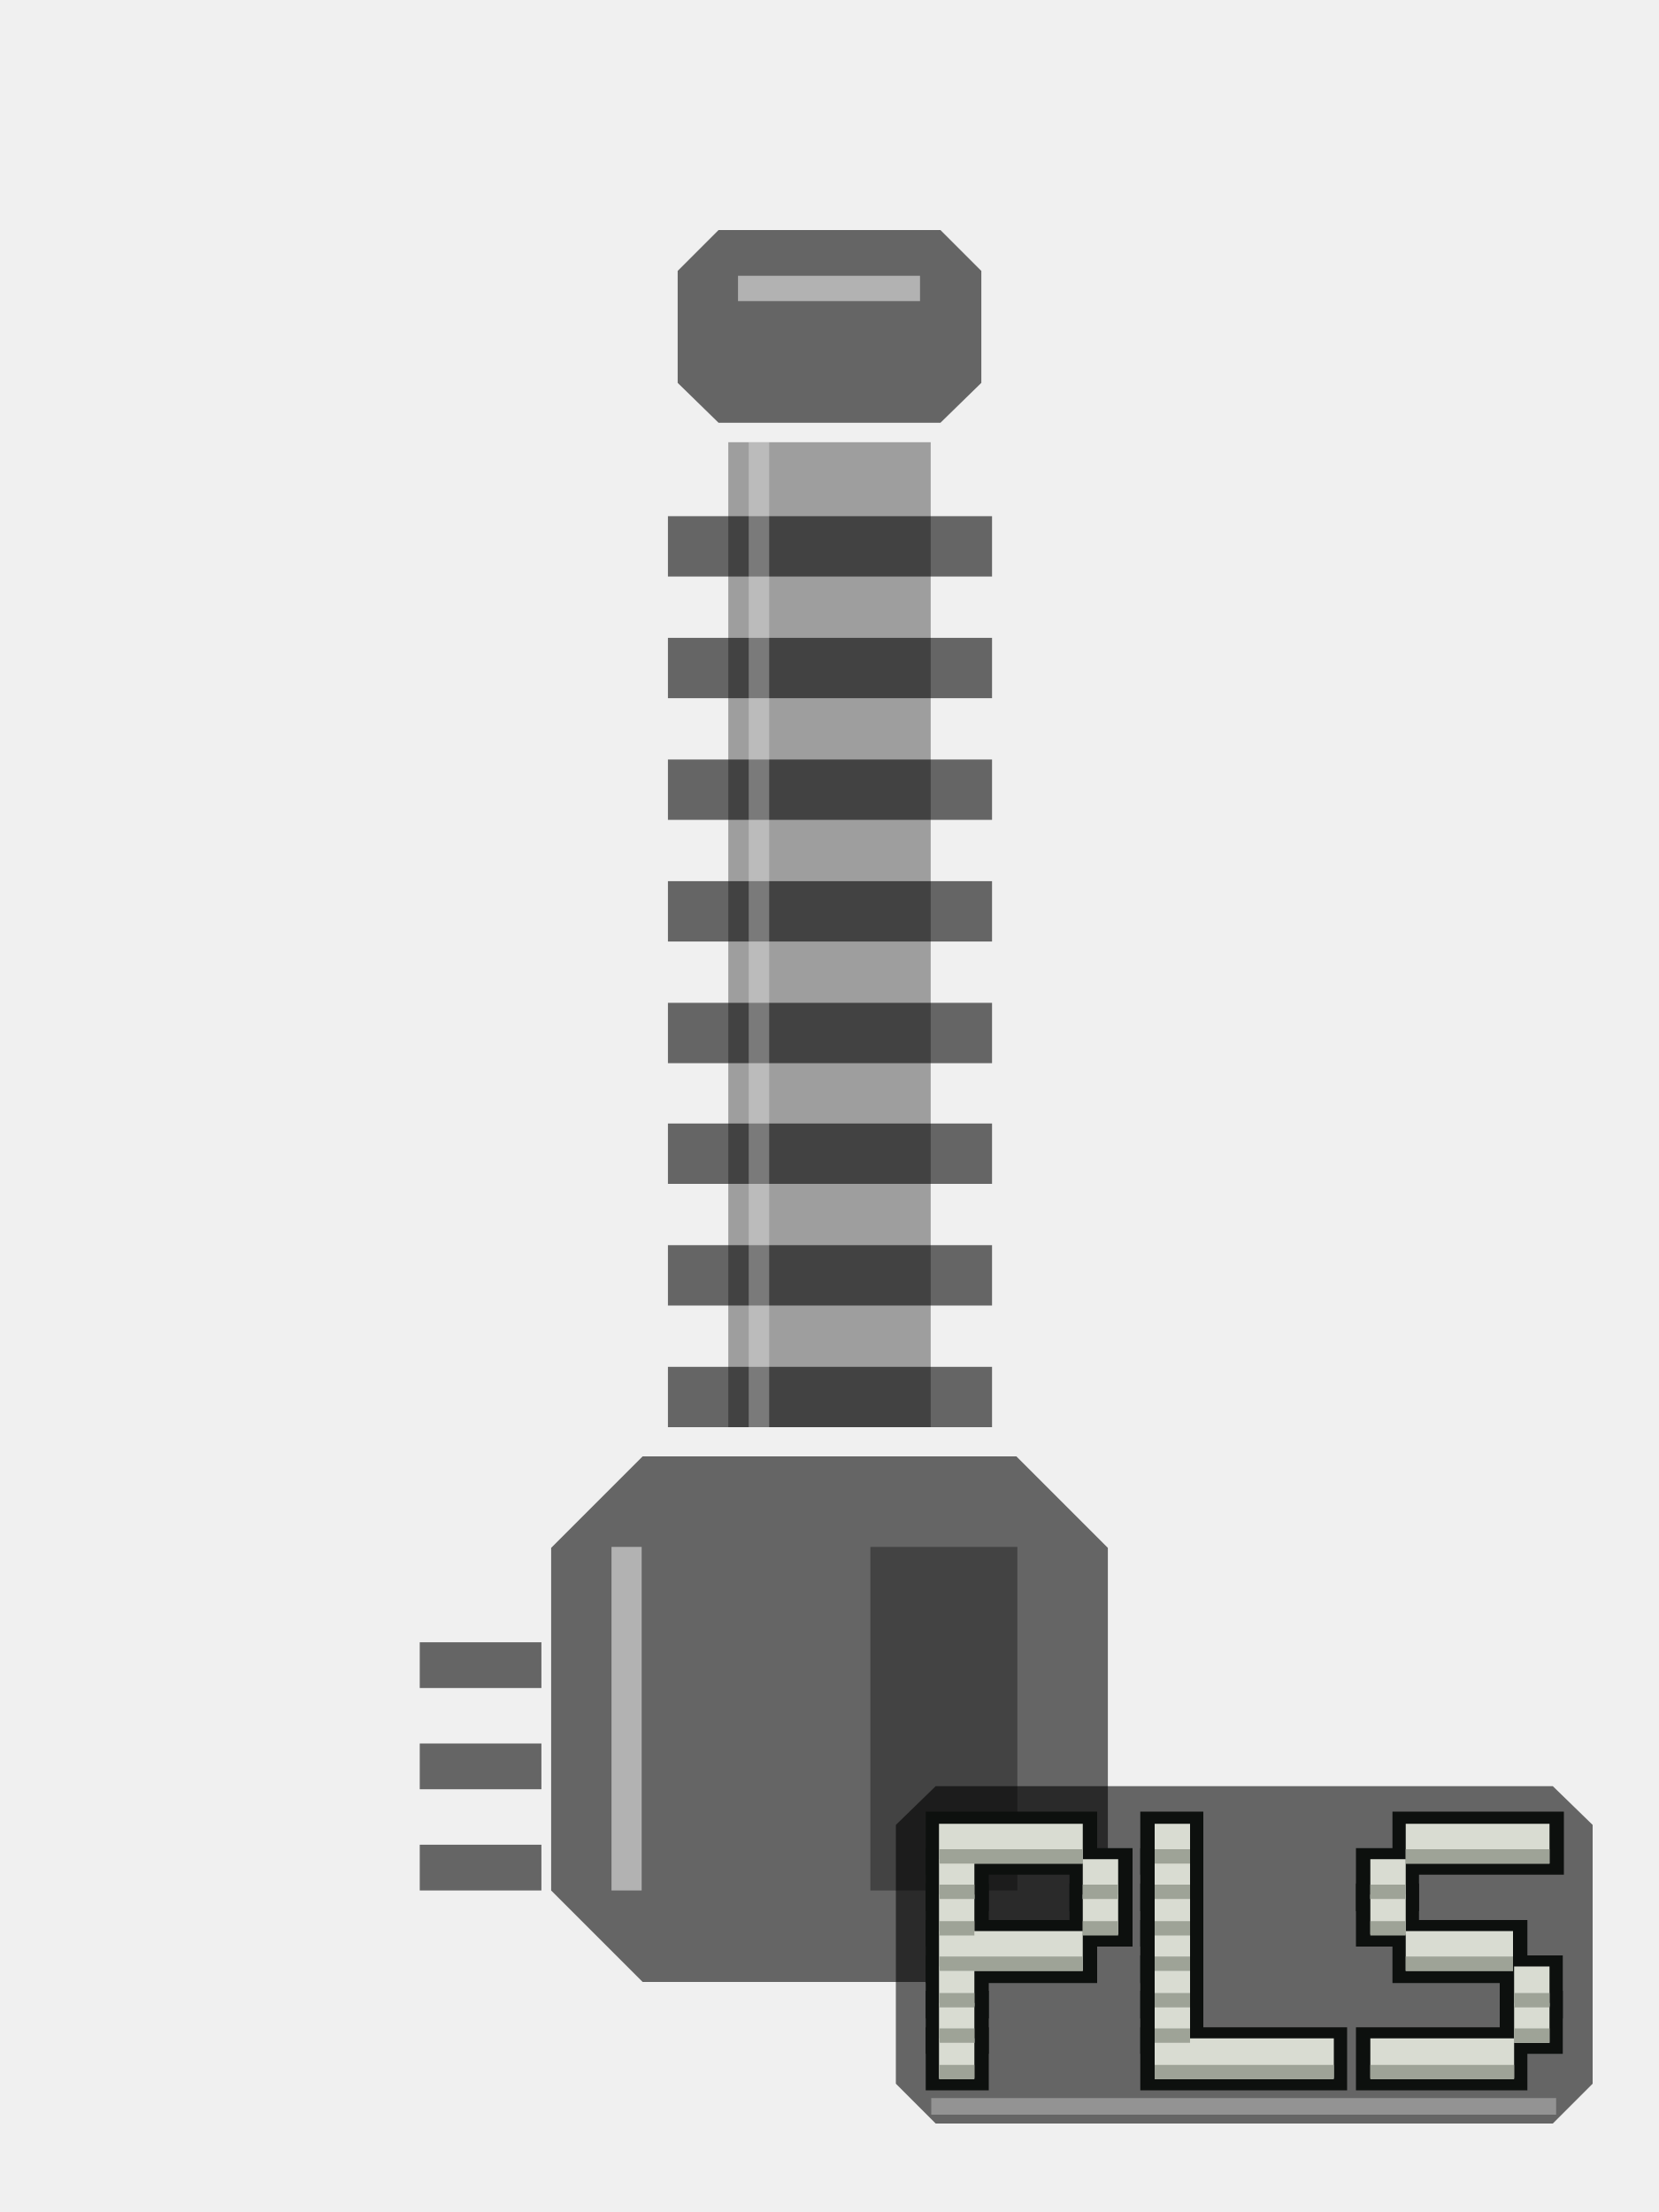
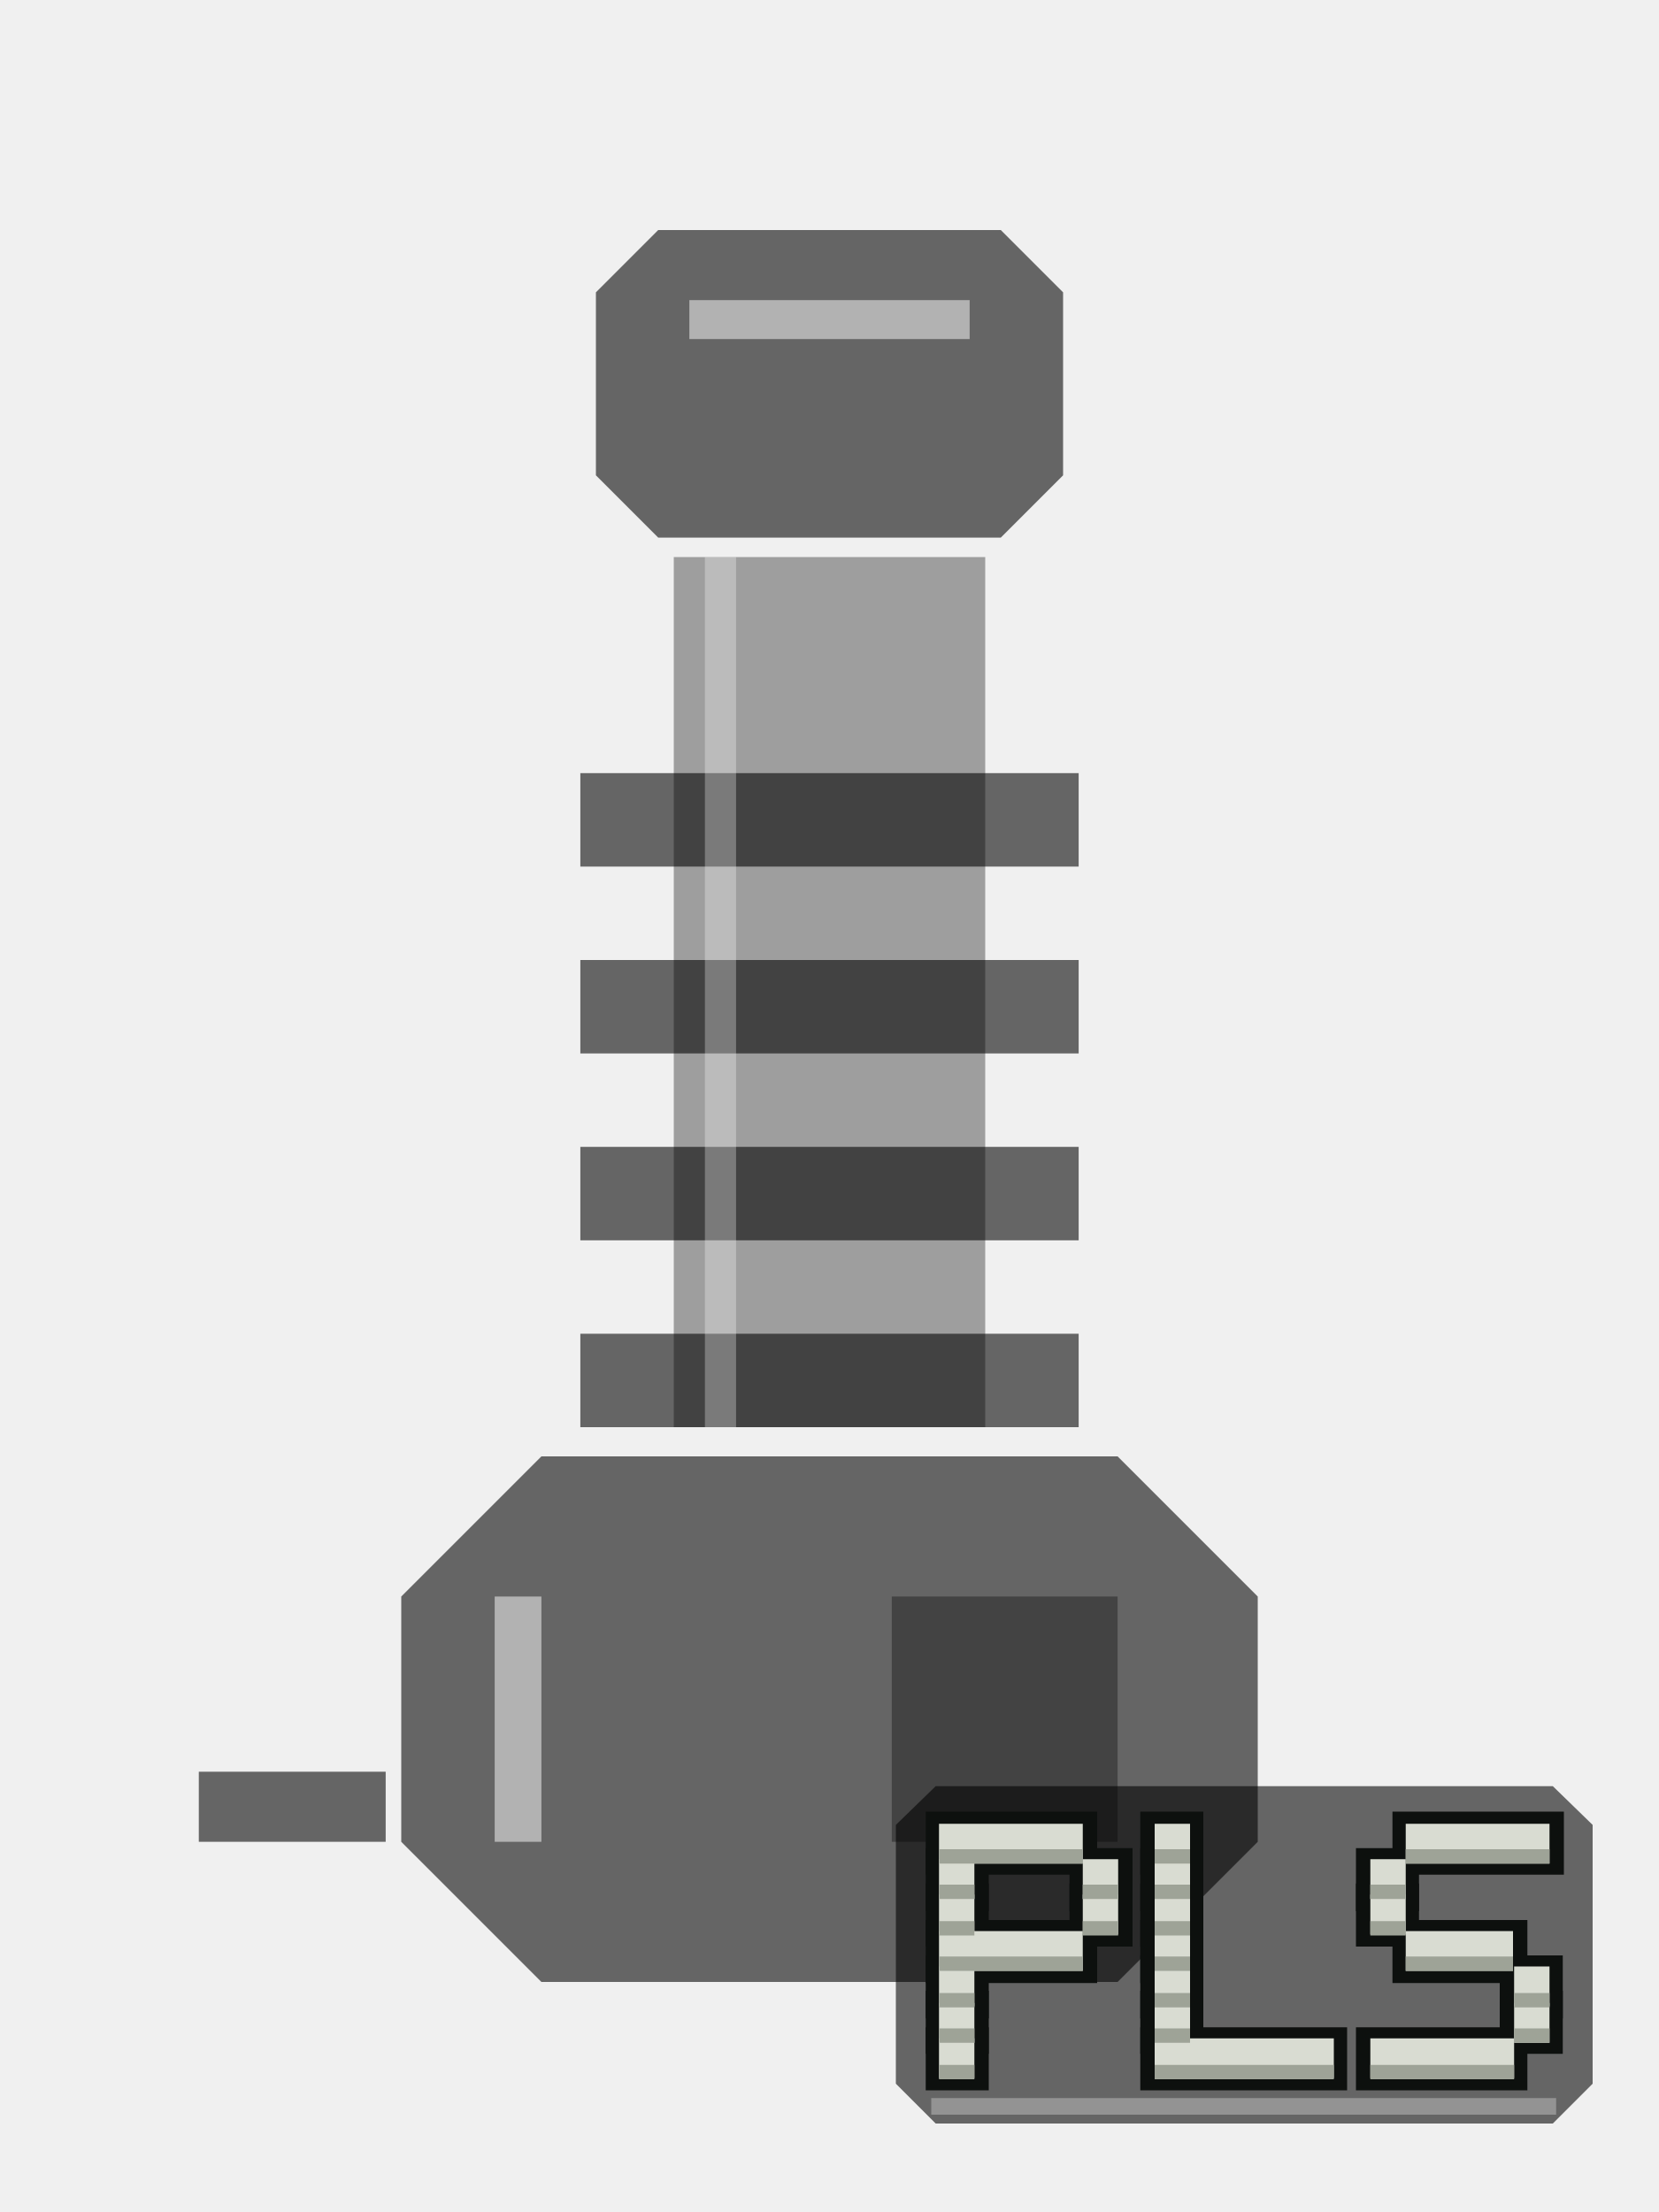
<svg xmlns="http://www.w3.org/2000/svg" viewBox="0 0 150 200">
  <g transform="translate(9 12) scale(0.88)">
    <g transform="translate(0 200) rotate(-90)">
-       <polygon points="19.4,46.4 54.6,46.4 64,55.8 64,94.2 54.6,103.6 19.4,103.6 10,94.2 10,55.8" fill="#000000" fill-opacity="0.58" />
-       <rect x="19.4" y="32.9" width="4.7" height="12.5" fill="#000000" fill-opacity="0.58" />
-       <rect x="29.8" y="32.9" width="4.7" height="12.5" fill="#000000" fill-opacity="0.58" />
-       <rect x="40.2" y="32.9" width="4.7" height="12.5" fill="#000000" fill-opacity="0.58" />
-       <rect x="19.4" y="52.6" width="35.3" height="3.1" fill="#ffffff" fill-opacity="0.5" />
-       <rect x="19.4" y="79.2" width="35.3" height="15.1" fill="#000000" fill-opacity="0.34" />
-       <rect x="67" y="64.6" width="101.2" height="20.8" fill="#000000" fill-opacity="0.34" />
-       <rect x="67" y="58.4" width="6.2" height="33.3" fill="#000000" fill-opacity="0.58" />
-       <rect x="79.5" y="58.4" width="6.2" height="33.3" fill="#000000" fill-opacity="0.58" />
-       <rect x="92" y="58.4" width="6.2" height="33.3" fill="#000000" fill-opacity="0.58" />
-       <rect x="104.4" y="58.4" width="6.2" height="33.3" fill="#000000" fill-opacity="0.58" />
-       <rect x="116.9" y="58.4" width="6.2" height="33.3" fill="#000000" fill-opacity="0.58" />
-       <rect x="129.4" y="58.4" width="6.2" height="33.3" fill="#000000" fill-opacity="0.58" />
-       <rect x="141.9" y="58.4" width="6.2" height="33.3" fill="#000000" fill-opacity="0.58" />
-       <rect x="154.4" y="58.4" width="6.2" height="33.3" fill="#000000" fill-opacity="0.58" />
-       <rect x="67" y="66.7" width="101.2" height="2.1" fill="#ffffff" fill-opacity="0.3" />
-       <polygon points="174.3,59.4 185.8,59.4 190,63.6 190,86.4 185.8,90.6 174.3,90.6 170.2,86.4 170.2,63.6" fill="#000000" fill-opacity="0.58" />
-       <rect x="182.7" y="65.6" width="2.6" height="18.7" fill="#ffffff" fill-opacity="0.5" />
+       <polygon points="24.4,31 49.6,31 64,45.4 64,104.6 49.6,119 24.4,119 10,104.6 10,45.4" fill="#000000" fill-opacity="0.58" />
+       <rect x="24.4" y="10.2" width="7.2" height="19.2" fill="#000000" fill-opacity="0.58" />
+       <rect x="24.4" y="40.6" width="25.2" height="4.8" fill="#ffffff" fill-opacity="0.5" />
+       <rect x="24.4" y="81.4" width="25.2" height="23.2" fill="#000000" fill-opacity="0.34" />
+       <rect x="67" y="59" width="89.4" height="32" fill="#000000" fill-opacity="0.34" />
+       <rect x="67" y="49.4" width="9.6" height="51.2" fill="#000000" fill-opacity="0.58" />
+       <rect x="86.2" y="49.4" width="9.6" height="51.2" fill="#000000" fill-opacity="0.58" />
+       <rect x="105.4" y="49.4" width="9.6" height="51.2" fill="#000000" fill-opacity="0.58" />
+       <rect x="124.6" y="49.4" width="9.6" height="51.2" fill="#000000" fill-opacity="0.58" />
+       <rect x="67" y="62.2" width="89.4" height="3.2" fill="#ffffff" fill-opacity="0.3" />
+       <polygon points="164.8,51 183.6,51 190,57.4 190,92.6 183.6,99 164.8,99 158.4,92.6 158.4,57.4" fill="#000000" fill-opacity="0.58" />
+       <rect x="178.8" y="60.6" width="4" height="28.8" fill="#ffffff" fill-opacity="0.5" />
    </g>
  </g>
  <polygon points="84.6,161.5 140.4,161.5 144,165 144,188.4 140.4,192 84.6,192 81,188.4 81,165" fill="#000000" fill-opacity="0.58" />
  <rect x="84.2" y="189.7" width="56.5" height="1.5" fill="#ffffff" fill-opacity="0.3" />
  <rect x="83.7" y="163.8" width="15.5" height="5.7" fill="#0d100e" />
  <rect x="83.7" y="167.1" width="5.7" height="5.7" fill="#0d100e" />
  <rect x="96.7" y="167.1" width="5.7" height="5.7" fill="#0d100e" />
  <rect x="83.7" y="170.3" width="5.7" height="5.7" fill="#0d100e" />
  <rect x="96.7" y="170.3" width="5.7" height="5.7" fill="#0d100e" />
  <rect x="83.7" y="173.6" width="15.5" height="5.7" fill="#0d100e" />
  <rect x="83.7" y="176.8" width="5.7" height="5.7" fill="#0d100e" />
  <rect x="83.7" y="180" width="5.7" height="5.7" fill="#0d100e" />
  <rect x="83.7" y="183.3" width="5.7" height="5.7" fill="#0d100e" />
  <rect x="103.1" y="163.8" width="5.7" height="5.7" fill="#0d100e" />
  <rect x="103.1" y="167.1" width="5.7" height="5.7" fill="#0d100e" />
  <rect x="103.1" y="170.3" width="5.7" height="5.7" fill="#0d100e" />
  <rect x="103.1" y="173.6" width="5.7" height="5.7" fill="#0d100e" />
  <rect x="103.1" y="176.8" width="5.7" height="5.7" fill="#0d100e" />
  <rect x="103.1" y="180" width="5.7" height="5.7" fill="#0d100e" />
  <rect x="103.1" y="183.3" width="18.7" height="5.7" fill="#0d100e" />
  <rect x="125.9" y="163.8" width="15.5" height="5.7" fill="#0d100e" />
  <rect x="122.6" y="167.1" width="5.7" height="5.7" fill="#0d100e" />
  <rect x="122.6" y="170.3" width="5.7" height="5.7" fill="#0d100e" />
  <rect x="125.9" y="173.6" width="12.2" height="5.7" fill="#0d100e" />
  <rect x="135.6" y="176.8" width="5.7" height="5.7" fill="#0d100e" />
  <rect x="135.6" y="180" width="5.7" height="5.7" fill="#0d100e" />
  <rect x="122.6" y="183.3" width="15.5" height="5.7" fill="#0d100e" />
  <rect x="84.9" y="164.9" width="13" height="3.6" fill="#d9dcd2" />
  <rect x="84.9" y="168.1" width="3.2" height="3.6" fill="#d9dcd2" />
  <rect x="97.9" y="168.1" width="3.2" height="3.6" fill="#d9dcd2" />
  <rect x="84.9" y="171.3" width="3.2" height="3.6" fill="#d9dcd2" />
  <rect x="97.9" y="171.3" width="3.2" height="3.6" fill="#d9dcd2" />
  <rect x="84.9" y="174.6" width="13" height="3.6" fill="#d9dcd2" />
  <rect x="84.9" y="177.8" width="3.2" height="3.6" fill="#d9dcd2" />
  <rect x="84.9" y="181.1" width="3.2" height="3.6" fill="#d9dcd2" />
  <rect x="84.9" y="184.3" width="3.2" height="3.6" fill="#d9dcd2" />
  <rect x="104.4" y="164.9" width="3.2" height="3.6" fill="#d9dcd2" />
  <rect x="104.4" y="168.1" width="3.2" height="3.6" fill="#d9dcd2" />
  <rect x="104.4" y="171.3" width="3.2" height="3.6" fill="#d9dcd2" />
  <rect x="104.4" y="174.6" width="3.2" height="3.6" fill="#d9dcd2" />
  <rect x="104.4" y="177.8" width="3.2" height="3.6" fill="#d9dcd2" />
  <rect x="104.4" y="181.1" width="3.2" height="3.6" fill="#d9dcd2" />
  <rect x="104.4" y="184.3" width="16.2" height="3.6" fill="#d9dcd2" />
  <rect x="127.1" y="164.9" width="13" height="3.6" fill="#d9dcd2" />
  <rect x="123.9" y="168.1" width="3.2" height="3.6" fill="#d9dcd2" />
  <rect x="123.9" y="171.3" width="3.2" height="3.6" fill="#d9dcd2" />
  <rect x="127.1" y="174.6" width="9.7" height="3.6" fill="#d9dcd2" />
  <rect x="136.9" y="177.8" width="3.2" height="3.6" fill="#d9dcd2" />
  <rect x="136.9" y="181.1" width="3.2" height="3.6" fill="#d9dcd2" />
  <rect x="123.9" y="184.3" width="13" height="3.6" fill="#d9dcd2" />
  <rect x="84.9" y="167.2" width="13" height="1.3" fill="#9ea397" />
  <rect x="84.9" y="170.4" width="3.2" height="1.3" fill="#9ea397" />
  <rect x="97.9" y="170.4" width="3.2" height="1.3" fill="#9ea397" />
  <rect x="84.9" y="173.7" width="3.2" height="1.3" fill="#9ea397" />
  <rect x="97.9" y="173.7" width="3.2" height="1.3" fill="#9ea397" />
  <rect x="84.9" y="176.9" width="13" height="1.3" fill="#9ea397" />
  <rect x="84.9" y="180.2" width="3.2" height="1.3" fill="#9ea397" />
  <rect x="84.9" y="183.4" width="3.2" height="1.3" fill="#9ea397" />
  <rect x="84.9" y="186.7" width="3.2" height="1.3" fill="#9ea397" />
  <rect x="104.4" y="167.2" width="3.2" height="1.3" fill="#9ea397" />
  <rect x="104.4" y="170.4" width="3.2" height="1.3" fill="#9ea397" />
  <rect x="104.4" y="173.7" width="3.2" height="1.3" fill="#9ea397" />
  <rect x="104.4" y="176.9" width="3.2" height="1.3" fill="#9ea397" />
  <rect x="104.4" y="180.2" width="3.2" height="1.3" fill="#9ea397" />
  <rect x="104.4" y="183.4" width="3.2" height="1.3" fill="#9ea397" />
  <rect x="104.4" y="186.7" width="16.2" height="1.3" fill="#9ea397" />
  <rect x="127.1" y="167.2" width="13" height="1.3" fill="#9ea397" />
  <rect x="123.9" y="170.4" width="3.2" height="1.3" fill="#9ea397" />
  <rect x="123.9" y="173.7" width="3.2" height="1.3" fill="#9ea397" />
  <rect x="127.1" y="176.9" width="9.7" height="1.3" fill="#9ea397" />
  <rect x="136.9" y="180.2" width="3.2" height="1.3" fill="#9ea397" />
  <rect x="136.9" y="183.4" width="3.2" height="1.3" fill="#9ea397" />
  <rect x="123.9" y="186.7" width="13" height="1.3" fill="#9ea397" />
</svg>
